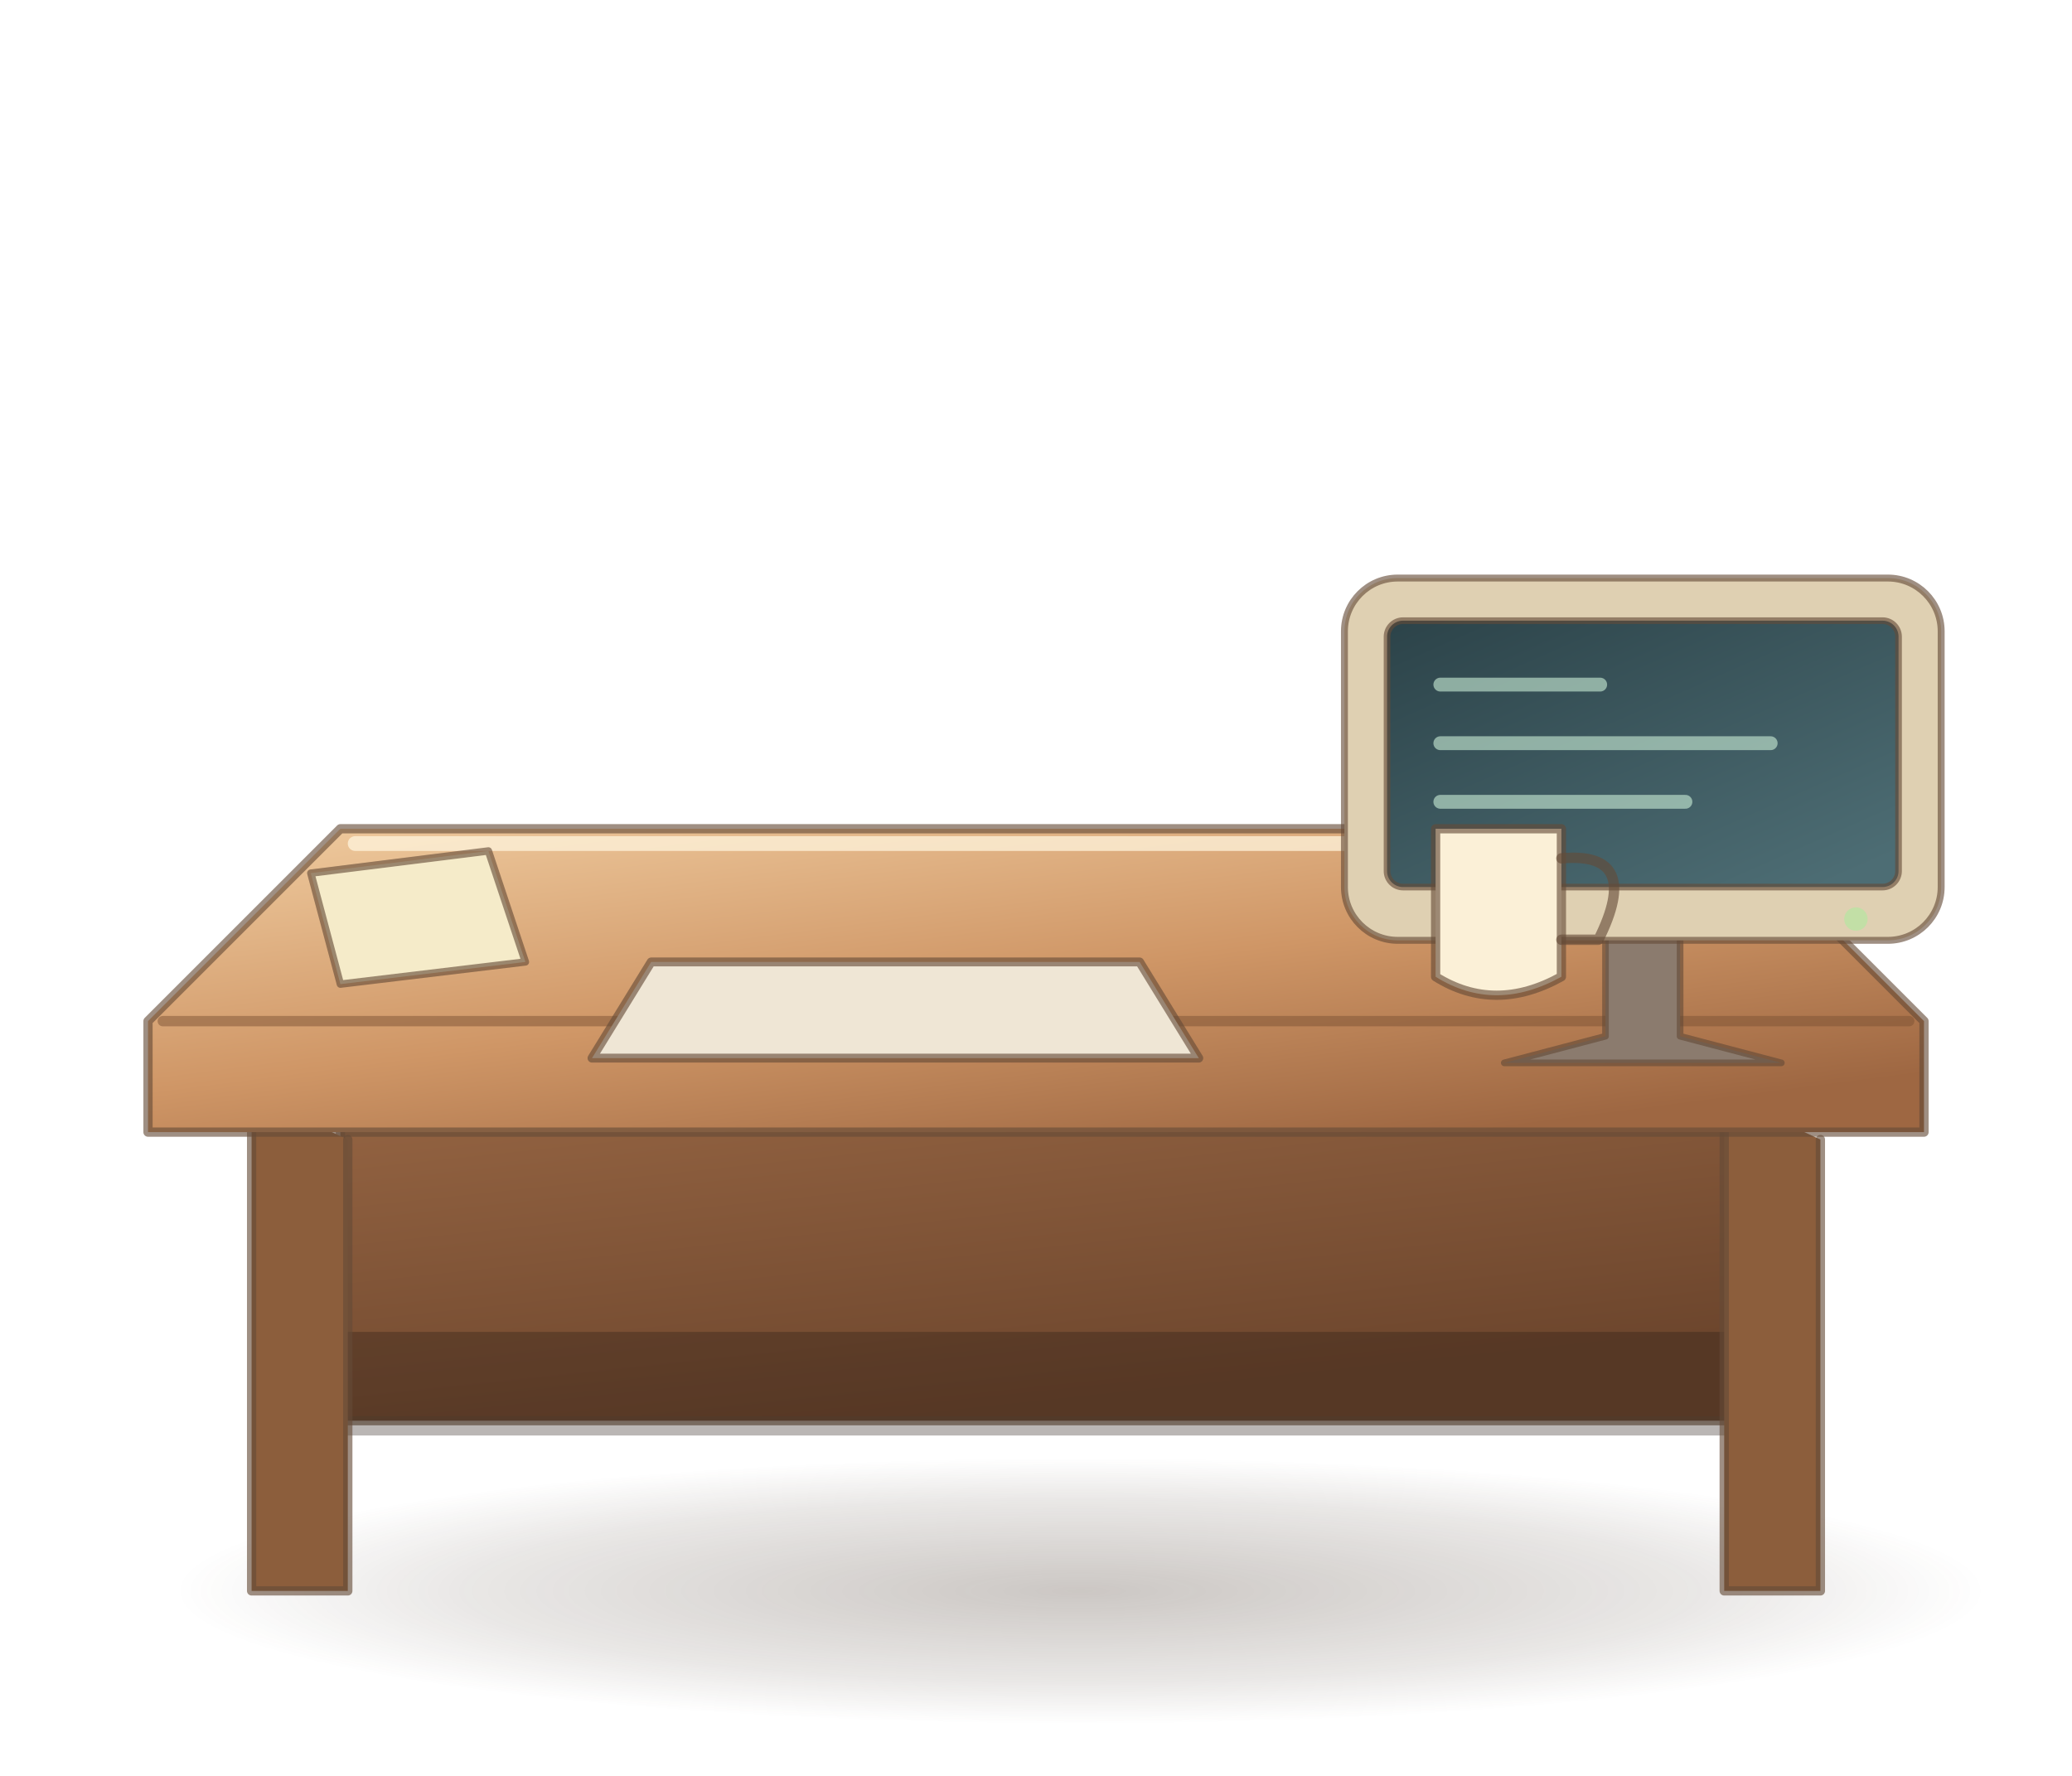
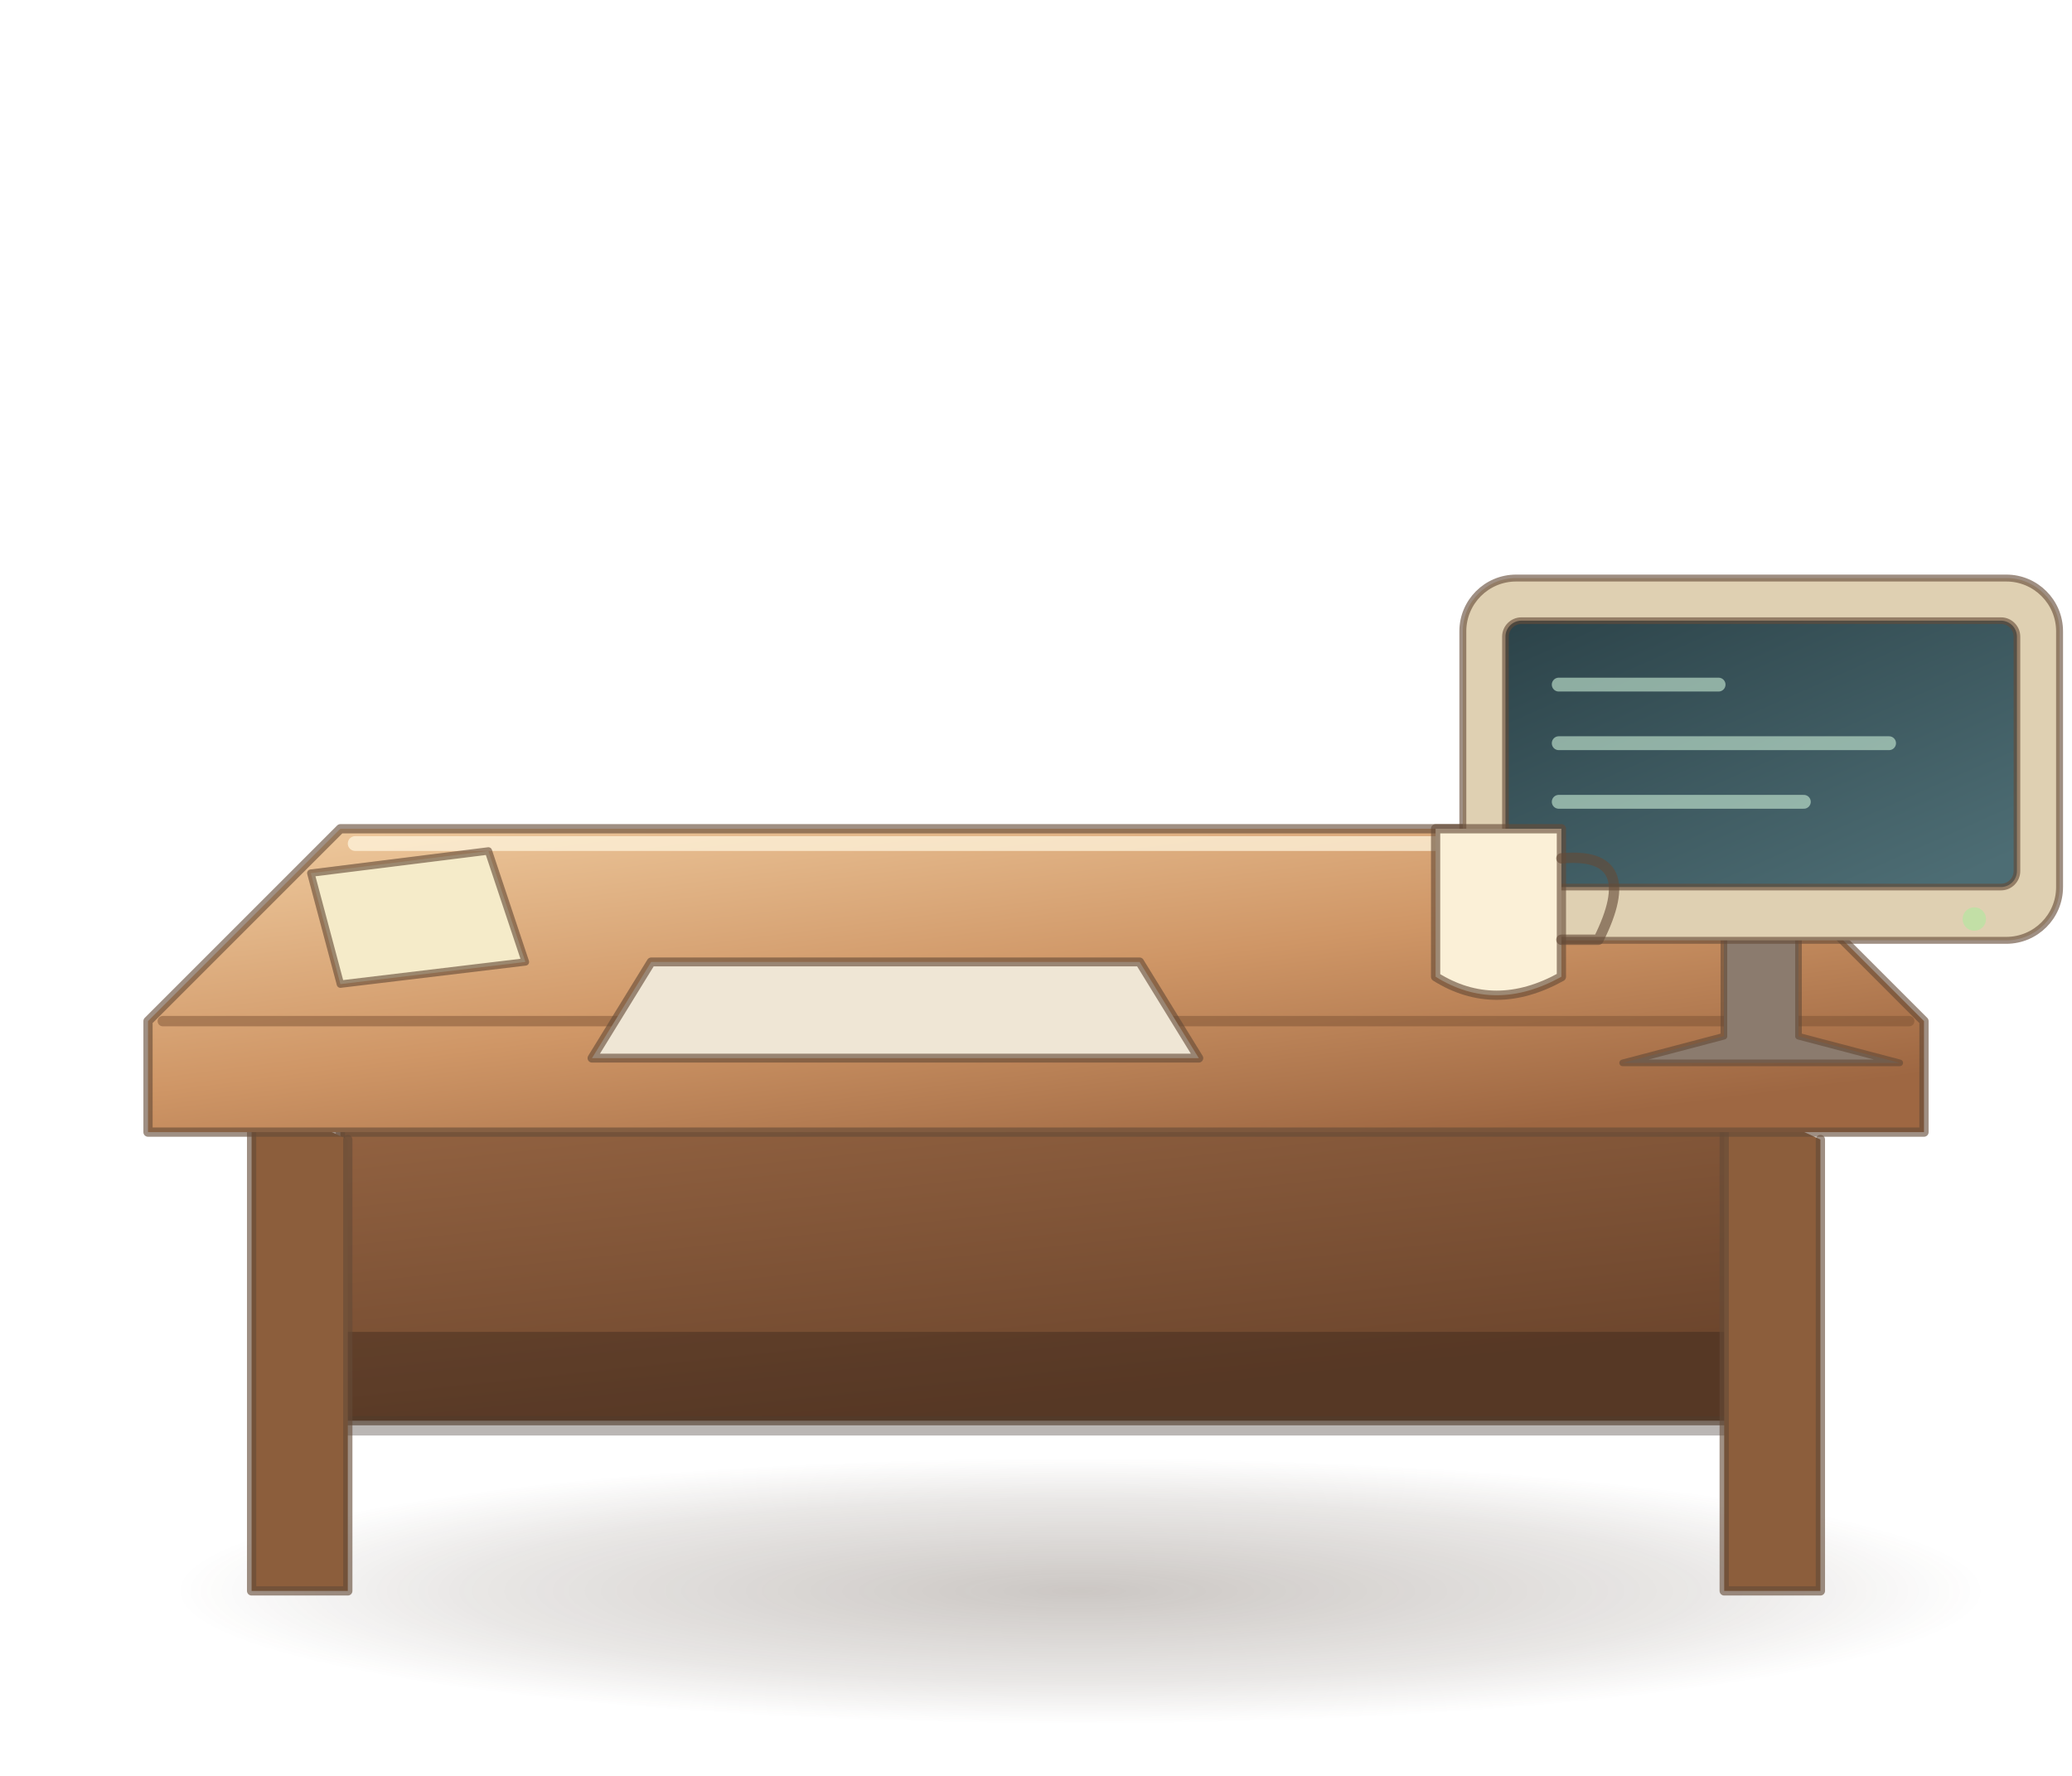
<svg xmlns="http://www.w3.org/2000/svg" viewBox="-140 -200 280 240">
  <defs>
    <radialGradient id="sh" cx=".5" cy=".5" r=".5">
      <stop offset="0" stop-color="#3a291c" stop-opacity=".26" />
      <stop offset=".68" stop-color="#3a291c" stop-opacity=".11" />
      <stop offset="1" stop-color="#3a291c" stop-opacity="0" />
    </radialGradient>
    <linearGradient id="wood" x1="0" y1="0" x2=".75" y2="1">
      <stop offset="0" stop-color="#f0cca0" />
      <stop offset=".55" stop-color="#cf9666" />
      <stop offset="1" stop-color="#9e6742" />
    </linearGradient>
    <linearGradient id="wood2" x1="0" y1="0" x2=".8" y2="1">
      <stop offset="0" stop-color="#f5dab4" />
      <stop offset=".5" stop-color="#d7a170" />
      <stop offset="1" stop-color="#a87048" />
    </linearGradient>
    <linearGradient id="panel" x1="0" y1="0" x2=".4" y2="1">
      <stop offset="0" stop-color="#9a6845" />
      <stop offset="1" stop-color="#6d462d" />
    </linearGradient>
    <linearGradient id="walnut" x1="0" y1="0" x2=".5" y2="1">
      <stop offset="0" stop-color="#685344" />
      <stop offset="1" stop-color="#43342a" />
    </linearGradient>
    <linearGradient id="screen" x1="0" y1="0" x2=".85" y2="1">
      <stop offset="0" stop-color="#2c4349" />
      <stop offset="1" stop-color="#4d6d74" />
    </linearGradient>
    <linearGradient id="cloth" x1="0" y1="0" x2=".65" y2="1">
      <stop offset="0" stop-color="#c4be9f" />
      <stop offset="1" stop-color="#7c7a67" />
    </linearGradient>
    <linearGradient id="mesh" x1="0" y1="0" x2=".5" y2="1">
      <stop offset="0" stop-color="#968e7b" />
      <stop offset="1" stop-color="#5d5649" />
    </linearGradient>
  </defs>
  <g stroke="#654b38" stroke-width="1.25" stroke-opacity=".62" stroke-linejoin="round" stroke-linecap="round">
    <ellipse cx="6" cy="15" rx="124" ry="18" fill="url(#sh)" stroke="none" />
    <path d="M-94 -58H94V-8H-94Z" fill="url(#panel)" />
    <path d="M-94 -20H94V-6H-94Z" fill="#261a12" opacity=".32" stroke="none" />
    <path d="M-106 -52V15H-93V-46M93 -52V15H106V-46" fill="#8c5e3c" />
    <path d="M-120 -62L-94 -88H94L120 -62V-47H-120Z" fill="url(#wood)" />
    <path d="M-118 -62H118" stroke="#7d5234" stroke-width="1.4" stroke-opacity=".5" />
    <path d="M-92 -86H92" stroke="#fff4dc" stroke-width="2" stroke-opacity=".75" />
    <path d="M-98 -82L-74 -85L-69 -70L-94 -67Z" fill="#f5ebc9" stroke-width="1" />
-     <g transform="translate(82,-11) scale(.72)">
+     <g transform="translate(98,-11) scale(.72)">
      <path d="M-7 -92V-68L-26 -63H26L7 -68V-92" fill="#8b7b6e" />
      <rect x="-56" y="-154" width="112" height="68" rx="10" fill="#dfd0b2" stroke="#654b38" stroke-width="1.3" />
      <rect x="-48" y="-146" width="96" height="50" rx="3" fill="url(#screen)" />
      <path d="M-38 -134H-8M-38 -123H24M-38 -112H8" stroke="#c7ead4" stroke-width="2.6" />
      <circle cx="40" cy="-90" r="2.2" fill="#c2dfa6" stroke="none" />
    </g>
    <path d="M-52 -70H14L22 -57H-60Z" fill="#efe6d5" stroke-width="1.2" />
    <path d="M54 -88H71V-68Q62 -63 54 -68Z" fill="#fbf0d7" />
    <path d="M71 -84Q82 -85 76 -73H71" fill="none" stroke-width="1.4" />
  </g>
</svg>
